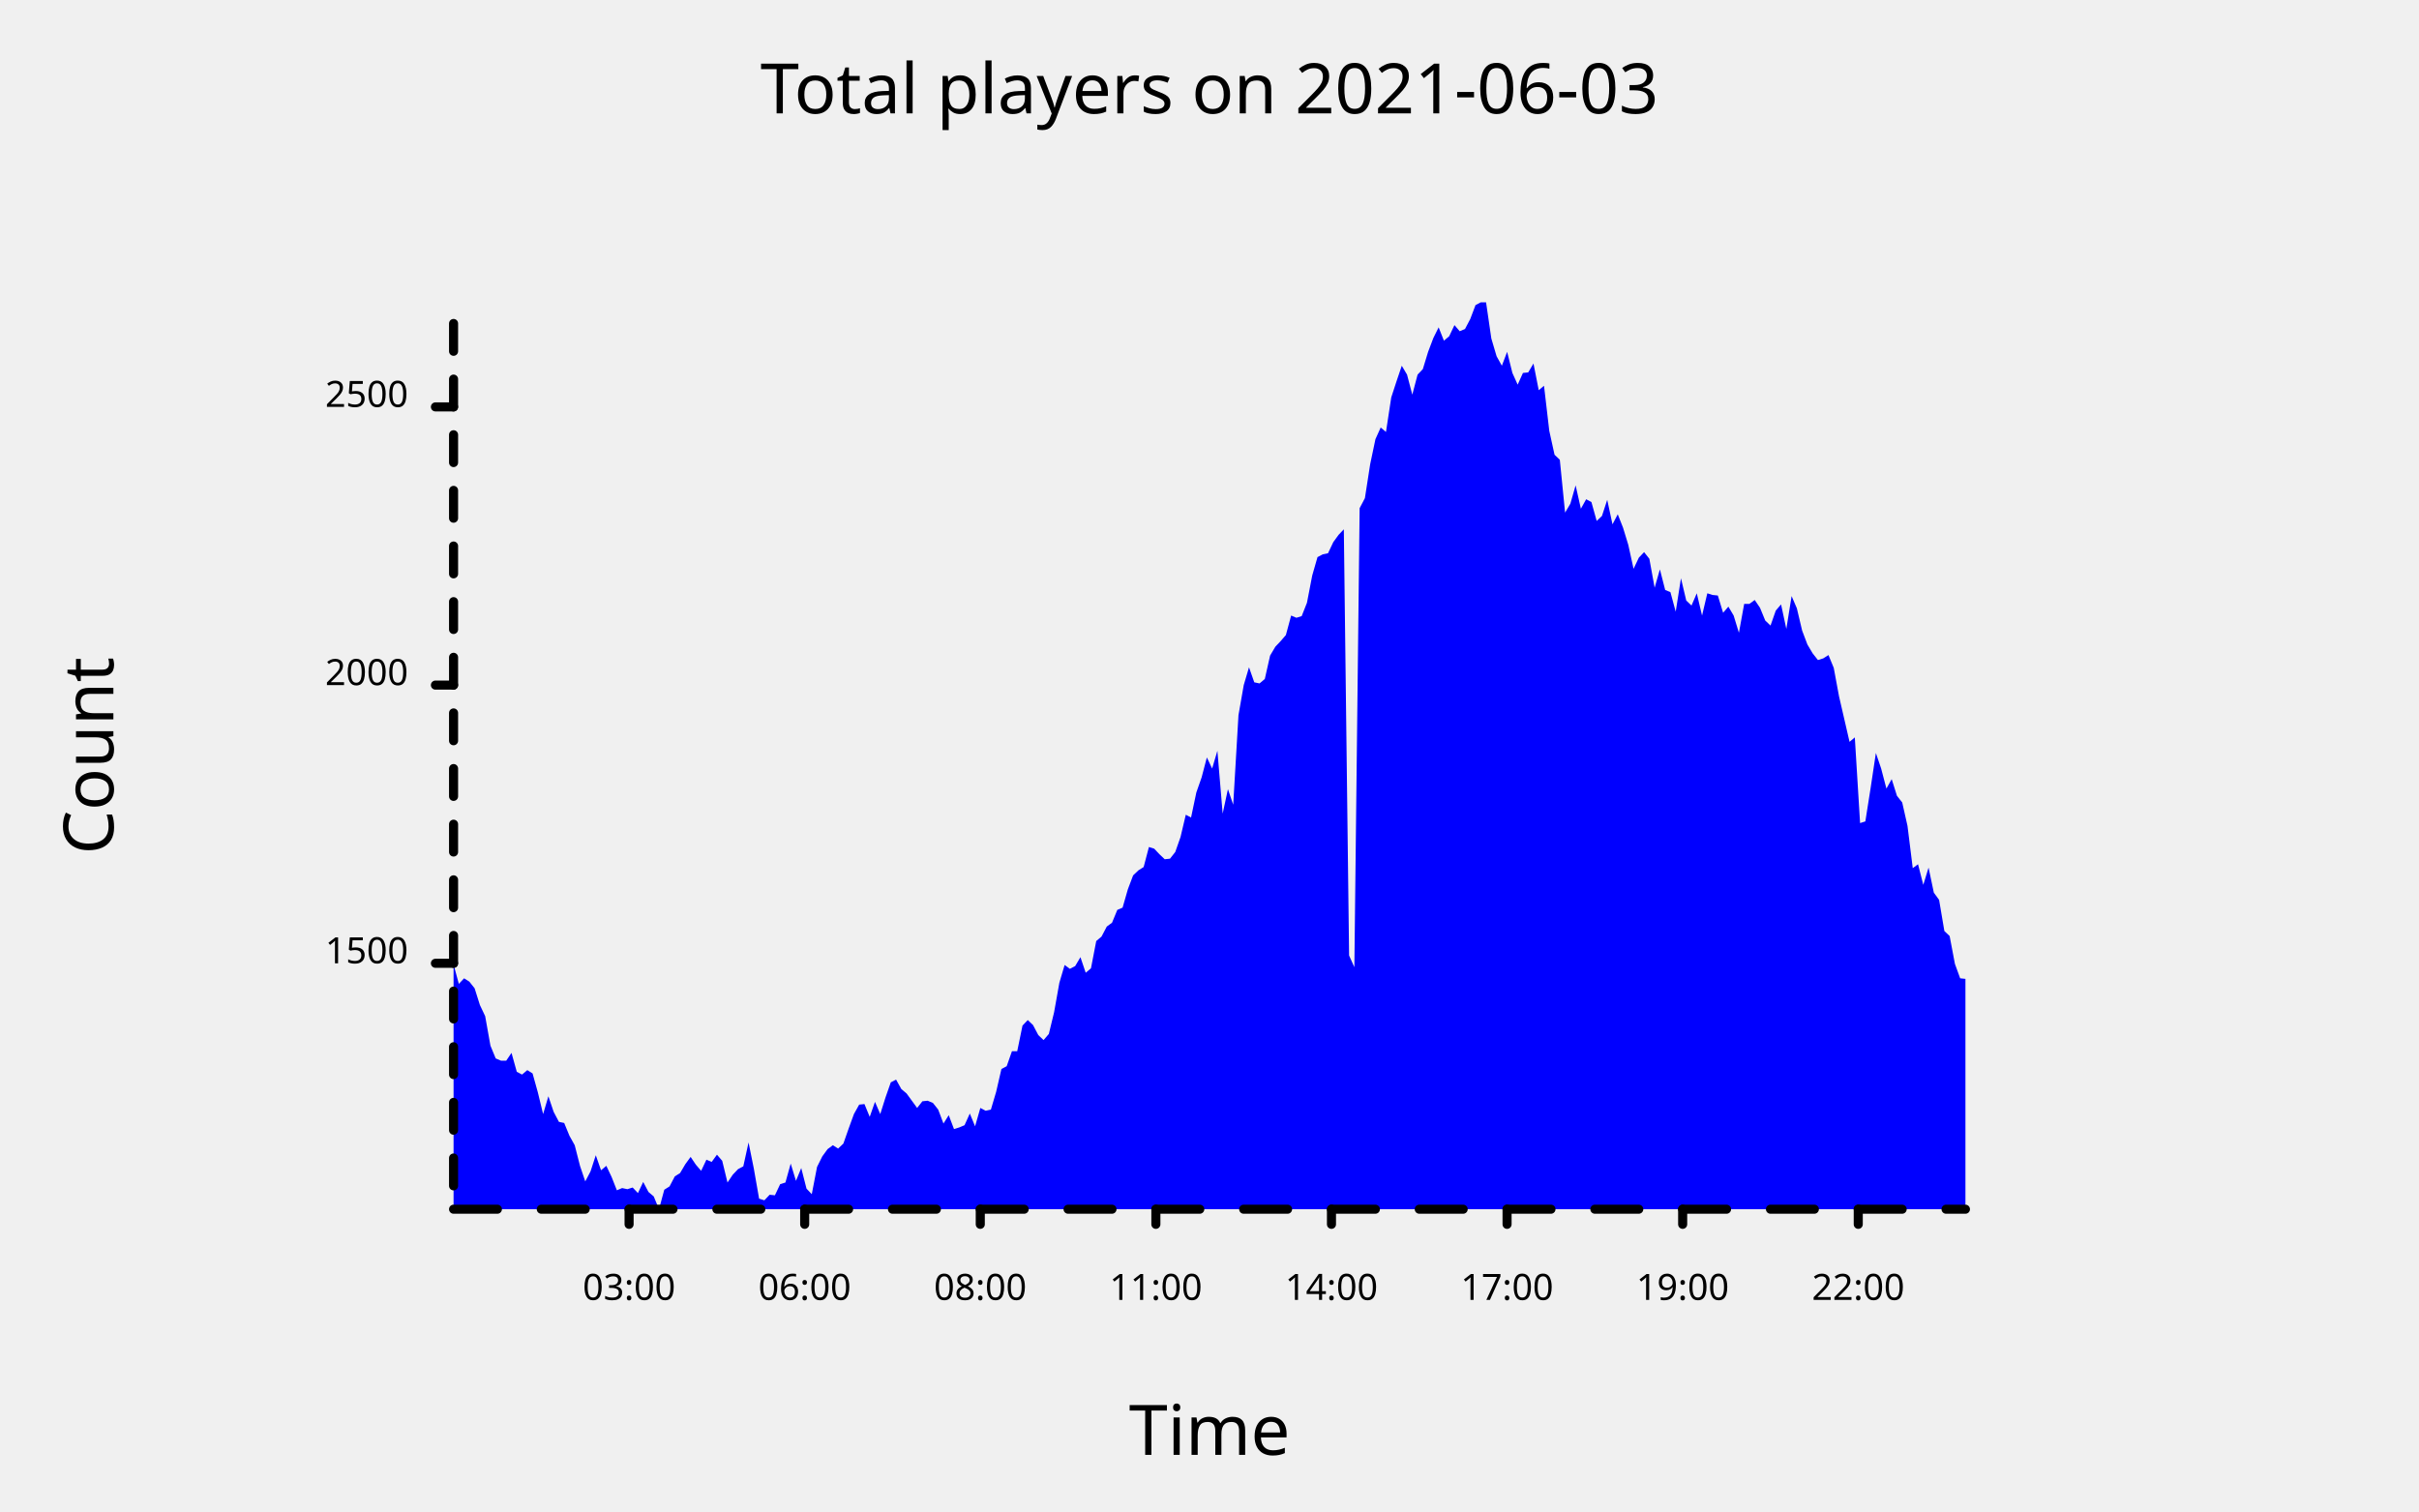
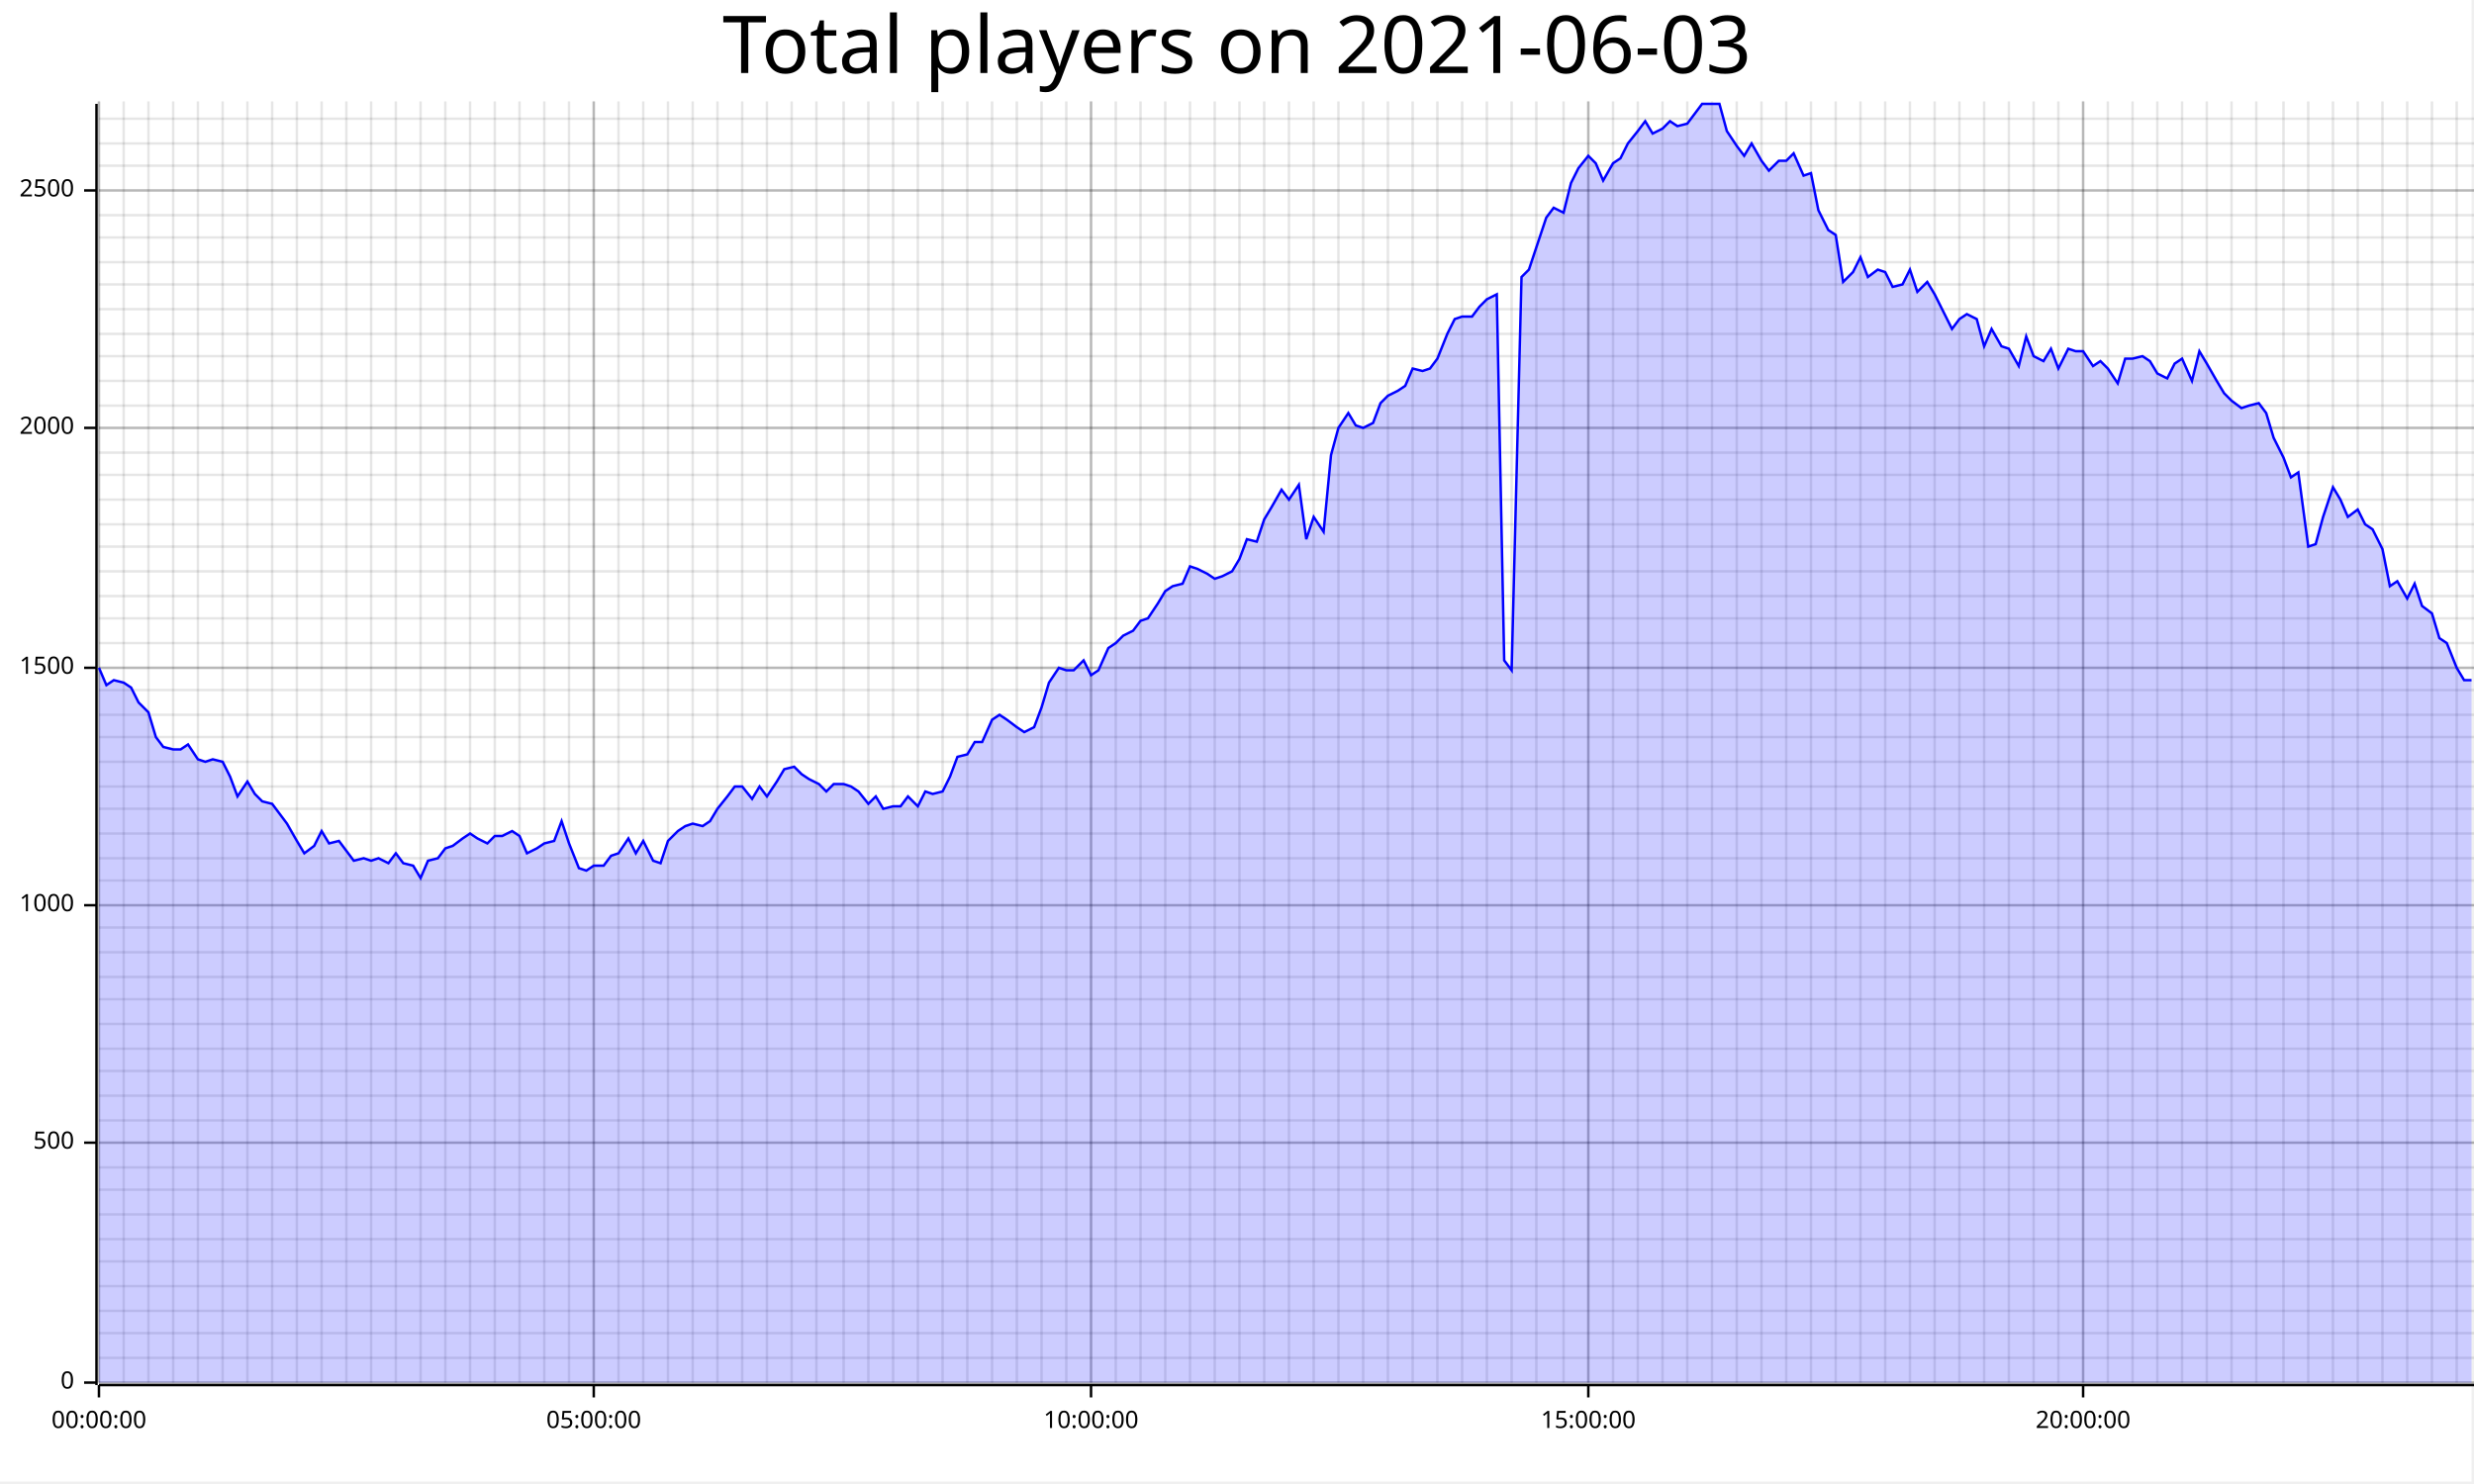
- <svg xmlns="http://www.w3.org/2000/svg" class="poloto" width="800" height="500" viewBox="0 0 800 500">
-   <style>.poloto { stroke-linecap:round; stroke-linejoin:round; font-family: 'Tahoma', sans-serif; background-color: AliceBlue;} .poloto_scatter{stroke-width:7} .poloto_line{stroke-width:2} .poloto_text{fill: black;} .poloto_axis_lines{stroke: black;stroke-width:3;fill:none;stroke-dasharray:none} .poloto0stroke{stroke:  blue;} .poloto1stroke{stroke:  red;} .poloto2stroke{stroke:  green;} .poloto3stroke{stroke:  gold;} .poloto4stroke{stroke:  aqua;} .poloto5stroke{stroke:  lime;} .poloto6stroke{stroke:  orange;} .poloto7stroke{stroke:  chocolate;} .poloto0fill{fill:blue;} .poloto1fill{fill:red;} .poloto2fill{fill:green;} .poloto3fill{fill:gold;} .poloto4fill{fill:aqua;} .poloto5fill{fill:lime;} .poloto6fill{fill:orange;} .poloto7fill{fill:chocolate;}</style>
-   <text class="poloto_text poloto_legend_text" alignment-baseline="middle" text-anchor="start" font-size="large" x="675" y="100" />
-   <path class="poloto_linefill poloto0fill" d=" M 150 400 L 150 319.018 L 151.742 325.46 L 153.484 323.62 L 155.226 324.724 L 156.969 326.933 L 158.711 332.454 L 160.453 336.135 L 162.195 345.89 L 163.937 350.123 L 165.679 350.859 L 167.422 350.859 L 169.164 348.282 L 170.906 354.54 L 172.648 355.46 L 174.39 353.988 L 176.132 355.092 L 177.875 361.35 L 179.617 368.528 L 181.359 362.638 L 183.101 367.791 L 184.843 371.104 L 186.585 371.472 L 188.328 375.706 L 190.07 378.834 L 191.812 385.644 L 193.554 390.798 L 195.296 387.485 L 197.038 382.147 L 198.78 387.117 L 200.523 385.644 L 202.265 389.325 L 204.007 393.742 L 205.749 393.006 L 207.491 393.374 L 209.233 392.822 L 210.976 394.663 L 212.718 390.982 L 214.46 394.294 L 216.202 395.767 L 217.944 400 L 219.686 393.558 L 221.429 392.454 L 223.171 389.141 L 224.913 388.037 L 226.655 385.092 L 228.397 382.699 L 230.139 385.276 L 231.882 387.301 L 233.624 383.62 L 235.366 384.356 L 237.108 381.963 L 238.85 383.988 L 240.592 391.166 L 242.334 388.589 L 244.077 386.748 L 245.819 385.828 L 247.561 377.914 L 249.303 386.564 L 251.045 396.503 L 252.787 397.055 L 254.53 395.215 L 256.272 395.399 L 258.014 391.718 L 259.756 391.166 L 261.498 384.908 L 263.24 390.613 L 264.983 386.38 L 266.725 393.19 L 268.467 395.031 L 270.209 386.012 L 271.951 382.515 L 273.693 380.123 L 275.436 378.834 L 277.178 379.939 L 278.92 378.282 L 280.662 373.313 L 282.404 368.528 L 284.146 365.399 L 285.889 365.215 L 287.631 369.448 L 289.373 364.479 L 291.115 368.528 L 292.857 363.006 L 294.599 358.037 L 296.341 357.117 L 298.084 360.245 L 299.826 361.718 L 301.568 364.11 L 303.31 366.503 L 305.052 364.294 L 306.794 364.11 L 308.537 364.847 L 310.279 367.055 L 312.021 371.656 L 313.763 368.896 L 315.505 373.497 L 317.247 372.945 L 318.99 372.209 L 320.732 368.344 L 322.474 372.577 L 324.216 366.503 L 325.958 367.423 L 327.7 367.055 L 329.443 361.166 L 331.185 353.62 L 332.927 352.699 L 334.669 347.73 L 336.411 347.73 L 338.153 339.264 L 339.895 337.423 L 341.638 339.08 L 343.38 342.393 L 345.122 344.049 L 346.864 342.025 L 348.606 334.847 L 350.348 325.092 L 352.091 319.202 L 353.833 320.491 L 355.575 319.571 L 357.317 316.626 L 359.059 321.779 L 360.801 320.307 L 362.544 311.288 L 364.286 309.816 L 366.028 306.503 L 367.77 305.215 L 369.512 300.982 L 371.254 300.245 L 372.997 294.172 L 374.739 289.571 L 376.481 287.914 L 378.223 286.81 L 379.965 280.184 L 381.707 280.736 L 383.449 282.577 L 385.192 284.233 L 386.934 284.049 L 388.676 281.84 L 390.418 276.871 L 392.16 269.509 L 393.902 270.429 L 395.645 262.147 L 397.387 257.178 L 399.129 250.552 L 400.871 254.233 L 402.613 248.344 L 404.355 269.141 L 406.098 261.043 L 407.84 266.196 L 409.582 236.564 L 411.324 226.626 L 413.066 220.736 L 414.808 225.706 L 416.551 226.074 L 418.293 224.601 L 420.035 216.871 L 421.777 213.926 L 423.519 212.086 L 425.261 210.061 L 427.003 203.62 L 428.746 204.356 L 430.488 203.804 L 432.23 199.387 L 433.972 190.368 L 435.714 184.294 L 437.456 183.374 L 439.199 183.006 L 440.941 179.325 L 442.683 176.933 L 444.425 175.092 L 446.167 316.074 L 447.909 319.939 L 449.652 168.098 L 451.394 164.785 L 453.136 153.558 L 454.878 145.276 L 456.62 141.411 L 458.362 142.883 L 460.105 131.472 L 461.847 126.135 L 463.589 120.982 L 465.331 123.926 L 467.073 130.552 L 468.815 123.926 L 470.557 122.086 L 472.3 116.38 L 474.042 111.779 L 475.784 108.282 L 477.526 112.699 L 479.268 111.227 L 481.01 107.546 L 482.753 109.571 L 484.495 108.834 L 486.237 105.521 L 487.979 100.92 L 489.721 100 L 491.463 100 L 493.206 111.963 L 494.948 117.853 L 496.69 120.982 L 498.432 116.38 L 500.174 123.374 L 501.916 127.239 L 503.659 123.374 L 505.401 123.19 L 507.143 120.245 L 508.885 129.08 L 510.627 127.607 L 512.369 142.515 L 514.111 150.429 L 515.854 152.086 L 517.596 169.571 L 519.338 166.626 L 521.08 160.552 L 522.822 168.282 L 524.564 165.153 L 526.307 166.074 L 528.049 172.331 L 529.791 170.675 L 531.533 165.337 L 533.275 173.436 L 535.017 170.123 L 536.76 174.54 L 538.502 180.245 L 540.244 188.16 L 541.986 184.479 L 543.728 182.638 L 545.47 184.847 L 547.213 194.417 L 548.955 188.344 L 550.697 195.153 L 552.439 195.89 L 554.181 202.331 L 555.923 191.288 L 557.666 198.65 L 559.408 200.307 L 561.15 196.258 L 562.892 203.62 L 564.634 196.258 L 566.376 196.81 L 568.118 196.994 L 569.861 202.699 L 571.603 200.675 L 573.345 203.62 L 575.087 209.325 L 576.829 199.755 L 578.571 199.755 L 580.314 198.466 L 582.056 201.043 L 583.798 205.276 L 585.54 206.933 L 587.282 201.963 L 589.024 199.939 L 590.767 208.037 L 592.509 197.178 L 594.251 201.227 L 595.993 208.589 L 597.735 213.19 L 599.477 216.135 L 601.22 218.344 L 602.962 217.791 L 604.704 216.687 L 606.446 220.92 L 608.188 230.307 L 609.93 237.853 L 611.672 245.399 L 613.415 243.926 L 615.157 272.27 L 616.899 271.718 L 618.641 260.675 L 620.383 249.08 L 622.125 254.233 L 623.868 260.859 L 625.61 257.73 L 627.352 263.252 L 629.094 265.46 L 630.836 273.19 L 632.578 287.178 L 634.321 285.89 L 636.063 292.699 L 637.805 286.994 L 639.547 295.276 L 641.289 297.669 L 643.031 307.975 L 644.774 309.632 L 646.516 318.834 L 648.258 323.62 L 650 323.804 L 650 400 Z" />
-   <text class="poloto_labels poloto_text poloto_title" alignment-baseline="start" text-anchor="middle" font-size="x-large" x="400" y="37.5">Total players on 2021-06-03</text>
-   <text class="poloto_labels poloto_text poloto_xname" alignment-baseline="start" text-anchor="middle" font-size="x-large" x="400" y="481.25">Time</text>
-   <text class="poloto_labels poloto_text poloto_yname" alignment-baseline="start" text-anchor="middle" font-size="x-large" transform="rotate(-90,37.5,250)" x="37.5" y="250">Count</text>
-   <line class="poloto_axis_lines" stroke="black" x1="208.049" x2="208.049" y1="400" y2="405" />
-   <text class="poloto_tick_labels poloto_text" alignment-baseline="start" text-anchor="middle" x="208.049" y="430"> 03:00</text>
-   <line class="poloto_axis_lines" stroke="black" x1="266.121" x2="266.121" y1="400" y2="405" />
-   <text class="poloto_tick_labels poloto_text" alignment-baseline="start" text-anchor="middle" x="266.121" y="430"> 06:00</text>
-   <line class="poloto_axis_lines" stroke="black" x1="324.193" x2="324.193" y1="400" y2="405" />
-   <text class="poloto_tick_labels poloto_text" alignment-baseline="start" text-anchor="middle" x="324.193" y="430"> 08:00</text>
-   <line class="poloto_axis_lines" stroke="black" x1="382.265" x2="382.265" y1="400" y2="405" />
-   <text class="poloto_tick_labels poloto_text" alignment-baseline="start" text-anchor="middle" x="382.265" y="430"> 11:00</text>
-   <line class="poloto_axis_lines" stroke="black" x1="440.337" x2="440.337" y1="400" y2="405" />
-   <text class="poloto_tick_labels poloto_text" alignment-baseline="start" text-anchor="middle" x="440.337" y="430"> 14:00</text>
-   <line class="poloto_axis_lines" stroke="black" x1="498.409" x2="498.409" y1="400" y2="405" />
-   <text class="poloto_tick_labels poloto_text" alignment-baseline="start" text-anchor="middle" x="498.409" y="430"> 17:00</text>
-   <line class="poloto_axis_lines" stroke="black" x1="556.481" x2="556.481" y1="400" y2="405" />
-   <text class="poloto_tick_labels poloto_text" alignment-baseline="start" text-anchor="middle" x="556.481" y="430"> 19:00</text>
-   <line class="poloto_axis_lines" stroke="black" x1="614.553" x2="614.553" y1="400" y2="405" />
-   <text class="poloto_tick_labels poloto_text" alignment-baseline="start" text-anchor="middle" x="614.553" y="430"> 22:00</text>
-   <line class="poloto_axis_lines" stroke="black" x1="150" x2="144" y1="318.65" y2="318.65" />
-   <text class="poloto_tick_labels poloto_text" alignment-baseline="middle" text-anchor="end" x="135" y="318.65"> 1500</text>
-   <line class="poloto_axis_lines" stroke="black" x1="150" x2="144" y1="226.626" y2="226.626" />
-   <text class="poloto_tick_labels poloto_text" alignment-baseline="middle" text-anchor="end" x="135" y="226.626"> 2000</text>
-   <line class="poloto_axis_lines" stroke="black" x1="150" x2="144" y1="134.601" y2="134.601" />
-   <text class="poloto_tick_labels poloto_text" alignment-baseline="middle" text-anchor="end" x="135" y="134.601"> 2500</text>
-   <path stroke="black" fill="none" class="poloto_axis_lines" style="stroke-dasharray:14.518;stroke-dashoffset:-58.049;" d=" M 150 400 L 650 400" />
-   <path stroke="black" fill="none" class="poloto_axis_lines" style="stroke-dasharray:9.202;stroke-dashoffset:-81.35;" d=" M 150 400 L 150 100" />
+ <svg xmlns="http://www.w3.org/2000/svg" width="1000" height="600" viewBox="0 0 1000 600">
+   <rect x="0" y="0" width="999" height="599" opacity="1" fill="#FFFFFF" stroke="none" />
+   <text x="500" y="5" dy="0.76em" text-anchor="middle" font-family="sans-serif" font-size="32.258" opacity="1" fill="#000000">
+ Total players on 2021-06-03
+ </text>
+   <line opacity="0.1" stroke="#000000" stroke-width="1" x1="40" y1="559" x2="40" y2="41" />
+   <line opacity="0.1" stroke="#000000" stroke-width="1" x1="50" y1="559" x2="50" y2="41" />
+   <line opacity="0.1" stroke="#000000" stroke-width="1" x1="60" y1="559" x2="60" y2="41" />
+   <line opacity="0.1" stroke="#000000" stroke-width="1" x1="70" y1="559" x2="70" y2="41" />
+   <line opacity="0.1" stroke="#000000" stroke-width="1" x1="80" y1="559" x2="80" y2="41" />
+   <line opacity="0.1" stroke="#000000" stroke-width="1" x1="90" y1="559" x2="90" y2="41" />
+   <line opacity="0.1" stroke="#000000" stroke-width="1" x1="100" y1="559" x2="100" y2="41" />
+   <line opacity="0.1" stroke="#000000" stroke-width="1" x1="110" y1="559" x2="110" y2="41" />
+   <line opacity="0.1" stroke="#000000" stroke-width="1" x1="120" y1="559" x2="120" y2="41" />
+   <line opacity="0.1" stroke="#000000" stroke-width="1" x1="130" y1="559" x2="130" y2="41" />
+   <line opacity="0.1" stroke="#000000" stroke-width="1" x1="140" y1="559" x2="140" y2="41" />
+   <line opacity="0.1" stroke="#000000" stroke-width="1" x1="150" y1="559" x2="150" y2="41" />
+   <line opacity="0.1" stroke="#000000" stroke-width="1" x1="160" y1="559" x2="160" y2="41" />
+   <line opacity="0.1" stroke="#000000" stroke-width="1" x1="170" y1="559" x2="170" y2="41" />
+   <line opacity="0.1" stroke="#000000" stroke-width="1" x1="180" y1="559" x2="180" y2="41" />
+   <line opacity="0.1" stroke="#000000" stroke-width="1" x1="190" y1="559" x2="190" y2="41" />
+   <line opacity="0.1" stroke="#000000" stroke-width="1" x1="200" y1="559" x2="200" y2="41" />
+   <line opacity="0.1" stroke="#000000" stroke-width="1" x1="210" y1="559" x2="210" y2="41" />
+   <line opacity="0.1" stroke="#000000" stroke-width="1" x1="220" y1="559" x2="220" y2="41" />
+   <line opacity="0.1" stroke="#000000" stroke-width="1" x1="230" y1="559" x2="230" y2="41" />
+   <line opacity="0.1" stroke="#000000" stroke-width="1" x1="240" y1="559" x2="240" y2="41" />
+   <line opacity="0.1" stroke="#000000" stroke-width="1" x1="250" y1="559" x2="250" y2="41" />
+   <line opacity="0.1" stroke="#000000" stroke-width="1" x1="260" y1="559" x2="260" y2="41" />
+   <line opacity="0.1" stroke="#000000" stroke-width="1" x1="270" y1="559" x2="270" y2="41" />
+   <line opacity="0.1" stroke="#000000" stroke-width="1" x1="280" y1="559" x2="280" y2="41" />
+   <line opacity="0.1" stroke="#000000" stroke-width="1" x1="290" y1="559" x2="290" y2="41" />
+   <line opacity="0.1" stroke="#000000" stroke-width="1" x1="300" y1="559" x2="300" y2="41" />
+   <line opacity="0.1" stroke="#000000" stroke-width="1" x1="310" y1="559" x2="310" y2="41" />
+   <line opacity="0.1" stroke="#000000" stroke-width="1" x1="320" y1="559" x2="320" y2="41" />
+   <line opacity="0.1" stroke="#000000" stroke-width="1" x1="330" y1="559" x2="330" y2="41" />
+   <line opacity="0.1" stroke="#000000" stroke-width="1" x1="341" y1="559" x2="341" y2="41" />
+   <line opacity="0.1" stroke="#000000" stroke-width="1" x1="351" y1="559" x2="351" y2="41" />
+   <line opacity="0.1" stroke="#000000" stroke-width="1" x1="361" y1="559" x2="361" y2="41" />
+   <line opacity="0.1" stroke="#000000" stroke-width="1" x1="371" y1="559" x2="371" y2="41" />
+   <line opacity="0.1" stroke="#000000" stroke-width="1" x1="381" y1="559" x2="381" y2="41" />
+   <line opacity="0.1" stroke="#000000" stroke-width="1" x1="391" y1="559" x2="391" y2="41" />
+   <line opacity="0.1" stroke="#000000" stroke-width="1" x1="401" y1="559" x2="401" y2="41" />
+   <line opacity="0.1" stroke="#000000" stroke-width="1" x1="411" y1="559" x2="411" y2="41" />
+   <line opacity="0.1" stroke="#000000" stroke-width="1" x1="421" y1="559" x2="421" y2="41" />
+   <line opacity="0.1" stroke="#000000" stroke-width="1" x1="431" y1="559" x2="431" y2="41" />
+   <line opacity="0.1" stroke="#000000" stroke-width="1" x1="441" y1="559" x2="441" y2="41" />
+   <line opacity="0.1" stroke="#000000" stroke-width="1" x1="451" y1="559" x2="451" y2="41" />
+   <line opacity="0.1" stroke="#000000" stroke-width="1" x1="461" y1="559" x2="461" y2="41" />
+   <line opacity="0.1" stroke="#000000" stroke-width="1" x1="471" y1="559" x2="471" y2="41" />
+   <line opacity="0.1" stroke="#000000" stroke-width="1" x1="481" y1="559" x2="481" y2="41" />
+   <line opacity="0.1" stroke="#000000" stroke-width="1" x1="491" y1="559" x2="491" y2="41" />
+   <line opacity="0.1" stroke="#000000" stroke-width="1" x1="501" y1="559" x2="501" y2="41" />
+   <line opacity="0.1" stroke="#000000" stroke-width="1" x1="511" y1="559" x2="511" y2="41" />
+   <line opacity="0.1" stroke="#000000" stroke-width="1" x1="521" y1="559" x2="521" y2="41" />
+   <line opacity="0.1" stroke="#000000" stroke-width="1" x1="531" y1="559" x2="531" y2="41" />
+   <line opacity="0.1" stroke="#000000" stroke-width="1" x1="541" y1="559" x2="541" y2="41" />
+   <line opacity="0.1" stroke="#000000" stroke-width="1" x1="551" y1="559" x2="551" y2="41" />
+   <line opacity="0.1" stroke="#000000" stroke-width="1" x1="561" y1="559" x2="561" y2="41" />
+   <line opacity="0.1" stroke="#000000" stroke-width="1" x1="571" y1="559" x2="571" y2="41" />
+   <line opacity="0.1" stroke="#000000" stroke-width="1" x1="581" y1="559" x2="581" y2="41" />
+   <line opacity="0.1" stroke="#000000" stroke-width="1" x1="591" y1="559" x2="591" y2="41" />
+   <line opacity="0.1" stroke="#000000" stroke-width="1" x1="601" y1="559" x2="601" y2="41" />
+   <line opacity="0.1" stroke="#000000" stroke-width="1" x1="611" y1="559" x2="611" y2="41" />
+   <line opacity="0.1" stroke="#000000" stroke-width="1" x1="621" y1="559" x2="621" y2="41" />
+   <line opacity="0.1" stroke="#000000" stroke-width="1" x1="632" y1="559" x2="632" y2="41" />
+   <line opacity="0.1" stroke="#000000" stroke-width="1" x1="642" y1="559" x2="642" y2="41" />
+   <line opacity="0.1" stroke="#000000" stroke-width="1" x1="652" y1="559" x2="652" y2="41" />
+   <line opacity="0.1" stroke="#000000" stroke-width="1" x1="662" y1="559" x2="662" y2="41" />
+   <line opacity="0.1" stroke="#000000" stroke-width="1" x1="672" y1="559" x2="672" y2="41" />
+   <line opacity="0.1" stroke="#000000" stroke-width="1" x1="682" y1="559" x2="682" y2="41" />
+   <line opacity="0.1" stroke="#000000" stroke-width="1" x1="692" y1="559" x2="692" y2="41" />
+   <line opacity="0.1" stroke="#000000" stroke-width="1" x1="702" y1="559" x2="702" y2="41" />
+   <line opacity="0.1" stroke="#000000" stroke-width="1" x1="712" y1="559" x2="712" y2="41" />
+   <line opacity="0.1" stroke="#000000" stroke-width="1" x1="722" y1="559" x2="722" y2="41" />
+   <line opacity="0.1" stroke="#000000" stroke-width="1" x1="732" y1="559" x2="732" y2="41" />
+   <line opacity="0.1" stroke="#000000" stroke-width="1" x1="742" y1="559" x2="742" y2="41" />
+   <line opacity="0.1" stroke="#000000" stroke-width="1" x1="752" y1="559" x2="752" y2="41" />
+   <line opacity="0.1" stroke="#000000" stroke-width="1" x1="762" y1="559" x2="762" y2="41" />
+   <line opacity="0.1" stroke="#000000" stroke-width="1" x1="772" y1="559" x2="772" y2="41" />
+   <line opacity="0.1" stroke="#000000" stroke-width="1" x1="782" y1="559" x2="782" y2="41" />
+   <line opacity="0.1" stroke="#000000" stroke-width="1" x1="792" y1="559" x2="792" y2="41" />
+   <line opacity="0.1" stroke="#000000" stroke-width="1" x1="802" y1="559" x2="802" y2="41" />
+   <line opacity="0.1" stroke="#000000" stroke-width="1" x1="812" y1="559" x2="812" y2="41" />
+   <line opacity="0.1" stroke="#000000" stroke-width="1" x1="822" y1="559" x2="822" y2="41" />
+   <line opacity="0.1" stroke="#000000" stroke-width="1" x1="832" y1="559" x2="832" y2="41" />
+   <line opacity="0.1" stroke="#000000" stroke-width="1" x1="842" y1="559" x2="842" y2="41" />
+   <line opacity="0.1" stroke="#000000" stroke-width="1" x1="852" y1="559" x2="852" y2="41" />
+   <line opacity="0.1" stroke="#000000" stroke-width="1" x1="862" y1="559" x2="862" y2="41" />
+   <line opacity="0.1" stroke="#000000" stroke-width="1" x1="872" y1="559" x2="872" y2="41" />
+   <line opacity="0.1" stroke="#000000" stroke-width="1" x1="882" y1="559" x2="882" y2="41" />
+   <line opacity="0.1" stroke="#000000" stroke-width="1" x1="892" y1="559" x2="892" y2="41" />
+   <line opacity="0.1" stroke="#000000" stroke-width="1" x1="902" y1="559" x2="902" y2="41" />
+   <line opacity="0.1" stroke="#000000" stroke-width="1" x1="912" y1="559" x2="912" y2="41" />
+   <line opacity="0.1" stroke="#000000" stroke-width="1" x1="923" y1="559" x2="923" y2="41" />
+   <line opacity="0.1" stroke="#000000" stroke-width="1" x1="933" y1="559" x2="933" y2="41" />
+   <line opacity="0.1" stroke="#000000" stroke-width="1" x1="943" y1="559" x2="943" y2="41" />
+   <line opacity="0.1" stroke="#000000" stroke-width="1" x1="953" y1="559" x2="953" y2="41" />
+   <line opacity="0.1" stroke="#000000" stroke-width="1" x1="963" y1="559" x2="963" y2="41" />
+   <line opacity="0.1" stroke="#000000" stroke-width="1" x1="973" y1="559" x2="973" y2="41" />
+   <line opacity="0.1" stroke="#000000" stroke-width="1" x1="983" y1="559" x2="983" y2="41" />
+   <line opacity="0.1" stroke="#000000" stroke-width="1" x1="993" y1="559" x2="993" y2="41" />
+   <line opacity="0.1" stroke="#000000" stroke-width="1" x1="40" y1="559" x2="1000" y2="559" />
+   <line opacity="0.1" stroke="#000000" stroke-width="1" x1="40" y1="549" x2="1000" y2="549" />
+   <line opacity="0.1" stroke="#000000" stroke-width="1" x1="40" y1="539" x2="1000" y2="539" />
+   <line opacity="0.1" stroke="#000000" stroke-width="1" x1="40" y1="530" x2="1000" y2="530" />
+   <line opacity="0.1" stroke="#000000" stroke-width="1" x1="40" y1="520" x2="1000" y2="520" />
+   <line opacity="0.1" stroke="#000000" stroke-width="1" x1="40" y1="510" x2="1000" y2="510" />
+   <line opacity="0.1" stroke="#000000" stroke-width="1" x1="40" y1="501" x2="1000" y2="501" />
+   <line opacity="0.1" stroke="#000000" stroke-width="1" x1="40" y1="491" x2="1000" y2="491" />
+   <line opacity="0.1" stroke="#000000" stroke-width="1" x1="40" y1="481" x2="1000" y2="481" />
+   <line opacity="0.1" stroke="#000000" stroke-width="1" x1="40" y1="472" x2="1000" y2="472" />
+   <line opacity="0.1" stroke="#000000" stroke-width="1" x1="40" y1="462" x2="1000" y2="462" />
+   <line opacity="0.1" stroke="#000000" stroke-width="1" x1="40" y1="453" x2="1000" y2="453" />
+   <line opacity="0.1" stroke="#000000" stroke-width="1" x1="40" y1="443" x2="1000" y2="443" />
+   <line opacity="0.1" stroke="#000000" stroke-width="1" x1="40" y1="433" x2="1000" y2="433" />
+   <line opacity="0.1" stroke="#000000" stroke-width="1" x1="40" y1="424" x2="1000" y2="424" />
+   <line opacity="0.1" stroke="#000000" stroke-width="1" x1="40" y1="414" x2="1000" y2="414" />
+   <line opacity="0.1" stroke="#000000" stroke-width="1" x1="40" y1="404" x2="1000" y2="404" />
+   <line opacity="0.1" stroke="#000000" stroke-width="1" x1="40" y1="395" x2="1000" y2="395" />
+   <line opacity="0.1" stroke="#000000" stroke-width="1" x1="40" y1="385" x2="1000" y2="385" />
+   <line opacity="0.1" stroke="#000000" stroke-width="1" x1="40" y1="375" x2="1000" y2="375" />
+   <line opacity="0.1" stroke="#000000" stroke-width="1" x1="40" y1="366" x2="1000" y2="366" />
+   <line opacity="0.1" stroke="#000000" stroke-width="1" x1="40" y1="356" x2="1000" y2="356" />
+   <line opacity="0.1" stroke="#000000" stroke-width="1" x1="40" y1="347" x2="1000" y2="347" />
+   <line opacity="0.1" stroke="#000000" stroke-width="1" x1="40" y1="337" x2="1000" y2="337" />
+   <line opacity="0.1" stroke="#000000" stroke-width="1" x1="40" y1="327" x2="1000" y2="327" />
+   <line opacity="0.1" stroke="#000000" stroke-width="1" x1="40" y1="318" x2="1000" y2="318" />
+   <line opacity="0.1" stroke="#000000" stroke-width="1" x1="40" y1="308" x2="1000" y2="308" />
+   <line opacity="0.1" stroke="#000000" stroke-width="1" x1="40" y1="298" x2="1000" y2="298" />
+   <line opacity="0.1" stroke="#000000" stroke-width="1" x1="40" y1="289" x2="1000" y2="289" />
+   <line opacity="0.1" stroke="#000000" stroke-width="1" x1="40" y1="279" x2="1000" y2="279" />
+   <line opacity="0.1" stroke="#000000" stroke-width="1" x1="40" y1="270" x2="1000" y2="270" />
+   <line opacity="0.1" stroke="#000000" stroke-width="1" x1="40" y1="260" x2="1000" y2="260" />
+   <line opacity="0.1" stroke="#000000" stroke-width="1" x1="40" y1="250" x2="1000" y2="250" />
+   <line opacity="0.1" stroke="#000000" stroke-width="1" x1="40" y1="241" x2="1000" y2="241" />
+   <line opacity="0.1" stroke="#000000" stroke-width="1" x1="40" y1="231" x2="1000" y2="231" />
+   <line opacity="0.1" stroke="#000000" stroke-width="1" x1="40" y1="221" x2="1000" y2="221" />
+   <line opacity="0.1" stroke="#000000" stroke-width="1" x1="40" y1="212" x2="1000" y2="212" />
+   <line opacity="0.1" stroke="#000000" stroke-width="1" x1="40" y1="202" x2="1000" y2="202" />
+   <line opacity="0.1" stroke="#000000" stroke-width="1" x1="40" y1="192" x2="1000" y2="192" />
+   <line opacity="0.1" stroke="#000000" stroke-width="1" x1="40" y1="183" x2="1000" y2="183" />
+   <line opacity="0.1" stroke="#000000" stroke-width="1" x1="40" y1="173" x2="1000" y2="173" />
+   <line opacity="0.1" stroke="#000000" stroke-width="1" x1="40" y1="164" x2="1000" y2="164" />
+   <line opacity="0.1" stroke="#000000" stroke-width="1" x1="40" y1="154" x2="1000" y2="154" />
+   <line opacity="0.1" stroke="#000000" stroke-width="1" x1="40" y1="144" x2="1000" y2="144" />
+   <line opacity="0.1" stroke="#000000" stroke-width="1" x1="40" y1="135" x2="1000" y2="135" />
+   <line opacity="0.1" stroke="#000000" stroke-width="1" x1="40" y1="125" x2="1000" y2="125" />
+   <line opacity="0.1" stroke="#000000" stroke-width="1" x1="40" y1="115" x2="1000" y2="115" />
+   <line opacity="0.1" stroke="#000000" stroke-width="1" x1="40" y1="106" x2="1000" y2="106" />
+   <line opacity="0.1" stroke="#000000" stroke-width="1" x1="40" y1="96" x2="1000" y2="96" />
+   <line opacity="0.1" stroke="#000000" stroke-width="1" x1="40" y1="87" x2="1000" y2="87" />
+   <line opacity="0.1" stroke="#000000" stroke-width="1" x1="40" y1="77" x2="1000" y2="77" />
+   <line opacity="0.1" stroke="#000000" stroke-width="1" x1="40" y1="67" x2="1000" y2="67" />
+   <line opacity="0.1" stroke="#000000" stroke-width="1" x1="40" y1="58" x2="1000" y2="58" />
+   <line opacity="0.1" stroke="#000000" stroke-width="1" x1="40" y1="48" x2="1000" y2="48" />
+   <line opacity="0.2" stroke="#000000" stroke-width="1" x1="40" y1="559" x2="40" y2="41" />
+   <line opacity="0.2" stroke="#000000" stroke-width="1" x1="240" y1="559" x2="240" y2="41" />
+   <line opacity="0.2" stroke="#000000" stroke-width="1" x1="441" y1="559" x2="441" y2="41" />
+   <line opacity="0.2" stroke="#000000" stroke-width="1" x1="642" y1="559" x2="642" y2="41" />
+   <line opacity="0.2" stroke="#000000" stroke-width="1" x1="842" y1="559" x2="842" y2="41" />
+   <line opacity="0.2" stroke="#000000" stroke-width="1" x1="40" y1="559" x2="1000" y2="559" />
+   <line opacity="0.2" stroke="#000000" stroke-width="1" x1="40" y1="462" x2="1000" y2="462" />
+   <line opacity="0.2" stroke="#000000" stroke-width="1" x1="40" y1="366" x2="1000" y2="366" />
+   <line opacity="0.2" stroke="#000000" stroke-width="1" x1="40" y1="270" x2="1000" y2="270" />
+   <line opacity="0.2" stroke="#000000" stroke-width="1" x1="40" y1="173" x2="1000" y2="173" />
+   <line opacity="0.2" stroke="#000000" stroke-width="1" x1="40" y1="77" x2="1000" y2="77" />
+   <polyline fill="none" opacity="1" stroke="#000000" stroke-width="1" points="39,42 39,560 " />
+   <text x="30" y="559" dy="0.5ex" text-anchor="end" font-family="sans-serif" font-size="9.677" opacity="1" fill="#000000">
+ 0
+ </text>
+   <polyline fill="none" opacity="1" stroke="#000000" stroke-width="1" points="34,559 39,559 " />
+   <text x="30" y="462" dy="0.5ex" text-anchor="end" font-family="sans-serif" font-size="9.677" opacity="1" fill="#000000">
+ 500
+ </text>
+   <polyline fill="none" opacity="1" stroke="#000000" stroke-width="1" points="34,462 39,462 " />
+   <text x="30" y="366" dy="0.5ex" text-anchor="end" font-family="sans-serif" font-size="9.677" opacity="1" fill="#000000">
+ 1000
+ </text>
+   <polyline fill="none" opacity="1" stroke="#000000" stroke-width="1" points="34,366 39,366 " />
+   <text x="30" y="270" dy="0.5ex" text-anchor="end" font-family="sans-serif" font-size="9.677" opacity="1" fill="#000000">
+ 1500
+ </text>
+   <polyline fill="none" opacity="1" stroke="#000000" stroke-width="1" points="34,270 39,270 " />
+   <text x="30" y="173" dy="0.5ex" text-anchor="end" font-family="sans-serif" font-size="9.677" opacity="1" fill="#000000">
+ 2000
+ </text>
+   <polyline fill="none" opacity="1" stroke="#000000" stroke-width="1" points="34,173 39,173 " />
+   <text x="30" y="77" dy="0.5ex" text-anchor="end" font-family="sans-serif" font-size="9.677" opacity="1" fill="#000000">
+ 2500
+ </text>
+   <polyline fill="none" opacity="1" stroke="#000000" stroke-width="1" points="34,77 39,77 " />
+   <polyline fill="none" opacity="1" stroke="#000000" stroke-width="1" points="40,560 1000,560 " />
+   <text x="40" y="570" dy="0.76em" text-anchor="middle" font-family="sans-serif" font-size="9.677" opacity="1" fill="#000000">
+ 00:00:00
+ </text>
+   <polyline fill="none" opacity="1" stroke="#000000" stroke-width="1" points="40,560 40,565 " />
+   <text x="240" y="570" dy="0.76em" text-anchor="middle" font-family="sans-serif" font-size="9.677" opacity="1" fill="#000000">
+ 05:00:00
+ </text>
+   <polyline fill="none" opacity="1" stroke="#000000" stroke-width="1" points="240,560 240,565 " />
+   <text x="441" y="570" dy="0.76em" text-anchor="middle" font-family="sans-serif" font-size="9.677" opacity="1" fill="#000000">
+ 10:00:00
+ </text>
+   <polyline fill="none" opacity="1" stroke="#000000" stroke-width="1" points="441,560 441,565 " />
+   <text x="642" y="570" dy="0.76em" text-anchor="middle" font-family="sans-serif" font-size="9.677" opacity="1" fill="#000000">
+ 15:00:00
+ </text>
+   <polyline fill="none" opacity="1" stroke="#000000" stroke-width="1" points="642,560 642,565 " />
+   <text x="842" y="570" dy="0.76em" text-anchor="middle" font-family="sans-serif" font-size="9.677" opacity="1" fill="#000000">
+ 20:00:00
+ </text>
+   <polyline fill="none" opacity="1" stroke="#000000" stroke-width="1" points="842,560 842,565 " />
+   <polygon opacity="0.2" fill="#0000FF" points="40,270 43,277 46,275 50,276 53,278 56,284 60,288 63,298 66,302 70,303 73,303 76,301 80,307 83,308 86,307 90,308 93,314 96,322 100,316 103,321 106,324 110,325 113,329 116,333 120,340 123,345 127,342 130,336 133,341 137,340 140,344 143,348 147,347 150,348 153,347 157,349 160,345 163,349 167,350 170,355 173,348 177,347 180,343 183,342 187,339 190,337 193,339 197,341 200,338 203,338 207,336 210,338 213,345 217,343 220,341 224,340 227,332 230,341 234,351 237,352 240,350 244,350 247,346 250,345 254,339 257,345 260,340 264,348 267,349 270,340 274,336 277,334 280,333 284,334 287,332 290,327 294,322 297,318 300,318 304,323 307,318 310,322 314,316 317,311 321,310 324,313 327,315 331,317 334,320 337,317 341,317 344,318 347,320 351,325 354,322 357,327 361,326 364,326 367,322 371,326 374,320 377,321 381,320 384,314 387,306 391,305 394,300 397,300 401,291 404,289 407,291 411,294 414,296 418,294 421,286 424,276 428,270 431,271 434,271 438,267 441,273 444,271 448,262 451,260 454,257 458,255 461,251 464,250 468,244 471,239 474,237 478,236 481,229 484,230 488,232 491,234 494,233 498,231 501,226 504,218 508,219 511,210 514,205 518,198 521,202 525,196 528,218 531,209 535,215 538,184 541,173 545,167 548,172 551,173 555,171 558,163 561,160 565,158 568,156 571,149 575,150 578,149 581,145 585,135 588,129 591,128 595,128 598,124 601,121 605,119 608,267 611,271 615,112 618,109 622,97 625,88 628,84 632,86 635,74 638,68 642,63 645,66 648,73 652,66 655,64 658,58 662,53 665,49 668,54 672,52 675,49 678,51 682,50 685,46 688,42 692,42 695,42 698,53 702,59 705,63 708,58 712,65 715,69 719,65 722,65 725,62 729,71 732,70 735,85 739,93 742,95 745,114 749,110 752,104 755,112 759,109 762,110 765,116 769,115 772,109 775,118 779,114 782,119 785,125 789,133 792,129 795,127 799,129 802,140 805,133 809,140 812,141 816,148 819,136 822,144 826,146 829,141 832,149 836,141 839,142 842,142 846,148 849,146 852,149 856,155 859,145 862,145 866,144 869,146 872,151 876,153 879,147 882,145 886,154 889,142 892,147 896,154 899,159 902,162 906,165 909,164 913,163 916,167 919,177 923,185 926,193 929,191 933,221 936,220 939,209 943,197 946,202 949,209 953,206 956,212 959,214 963,222 966,237 969,235 973,242 976,236 979,245 983,248 986,258 989,260 993,270 996,275 999,275 999,559 40,559 " />
+   <polyline fill="none" opacity="1" stroke="#0000FF" stroke-width="1" points="40,270 43,277 46,275 50,276 53,278 56,284 60,288 63,298 66,302 70,303 73,303 76,301 80,307 83,308 86,307 90,308 93,314 96,322 100,316 103,321 106,324 110,325 113,329 116,333 120,340 123,345 127,342 130,336 133,341 137,340 140,344 143,348 147,347 150,348 153,347 157,349 160,345 163,349 167,350 170,355 173,348 177,347 180,343 183,342 187,339 190,337 193,339 197,341 200,338 203,338 207,336 210,338 213,345 217,343 220,341 224,340 227,332 230,341 234,351 237,352 240,350 244,350 247,346 250,345 254,339 257,345 260,340 264,348 267,349 270,340 274,336 277,334 280,333 284,334 287,332 290,327 294,322 297,318 300,318 304,323 307,318 310,322 314,316 317,311 321,310 324,313 327,315 331,317 334,320 337,317 341,317 344,318 347,320 351,325 354,322 357,327 361,326 364,326 367,322 371,326 374,320 377,321 381,320 384,314 387,306 391,305 394,300 397,300 401,291 404,289 407,291 411,294 414,296 418,294 421,286 424,276 428,270 431,271 434,271 438,267 441,273 444,271 448,262 451,260 454,257 458,255 461,251 464,250 468,244 471,239 474,237 478,236 481,229 484,230 488,232 491,234 494,233 498,231 501,226 504,218 508,219 511,210 514,205 518,198 521,202 525,196 528,218 531,209 535,215 538,184 541,173 545,167 548,172 551,173 555,171 558,163 561,160 565,158 568,156 571,149 575,150 578,149 581,145 585,135 588,129 591,128 595,128 598,124 601,121 605,119 608,267 611,271 615,112 618,109 622,97 625,88 628,84 632,86 635,74 638,68 642,63 645,66 648,73 652,66 655,64 658,58 662,53 665,49 668,54 672,52 675,49 678,51 682,50 685,46 688,42 692,42 695,42 698,53 702,59 705,63 708,58 712,65 715,69 719,65 722,65 725,62 729,71 732,70 735,85 739,93 742,95 745,114 749,110 752,104 755,112 759,109 762,110 765,116 769,115 772,109 775,118 779,114 782,119 785,125 789,133 792,129 795,127 799,129 802,140 805,133 809,140 812,141 816,148 819,136 822,144 826,146 829,141 832,149 836,141 839,142 842,142 846,148 849,146 852,149 856,155 859,145 862,145 866,144 869,146 872,151 876,153 879,147 882,145 886,154 889,142 892,147 896,154 899,159 902,162 906,165 909,164 913,163 916,167 919,177 923,185 926,193 929,191 933,221 936,220 939,209 943,197 946,202 949,209 953,206 956,212 959,214 963,222 966,237 969,235 973,242 976,236 979,245 983,248 986,258 989,260 993,270 996,275 999,275 " />
</svg>
